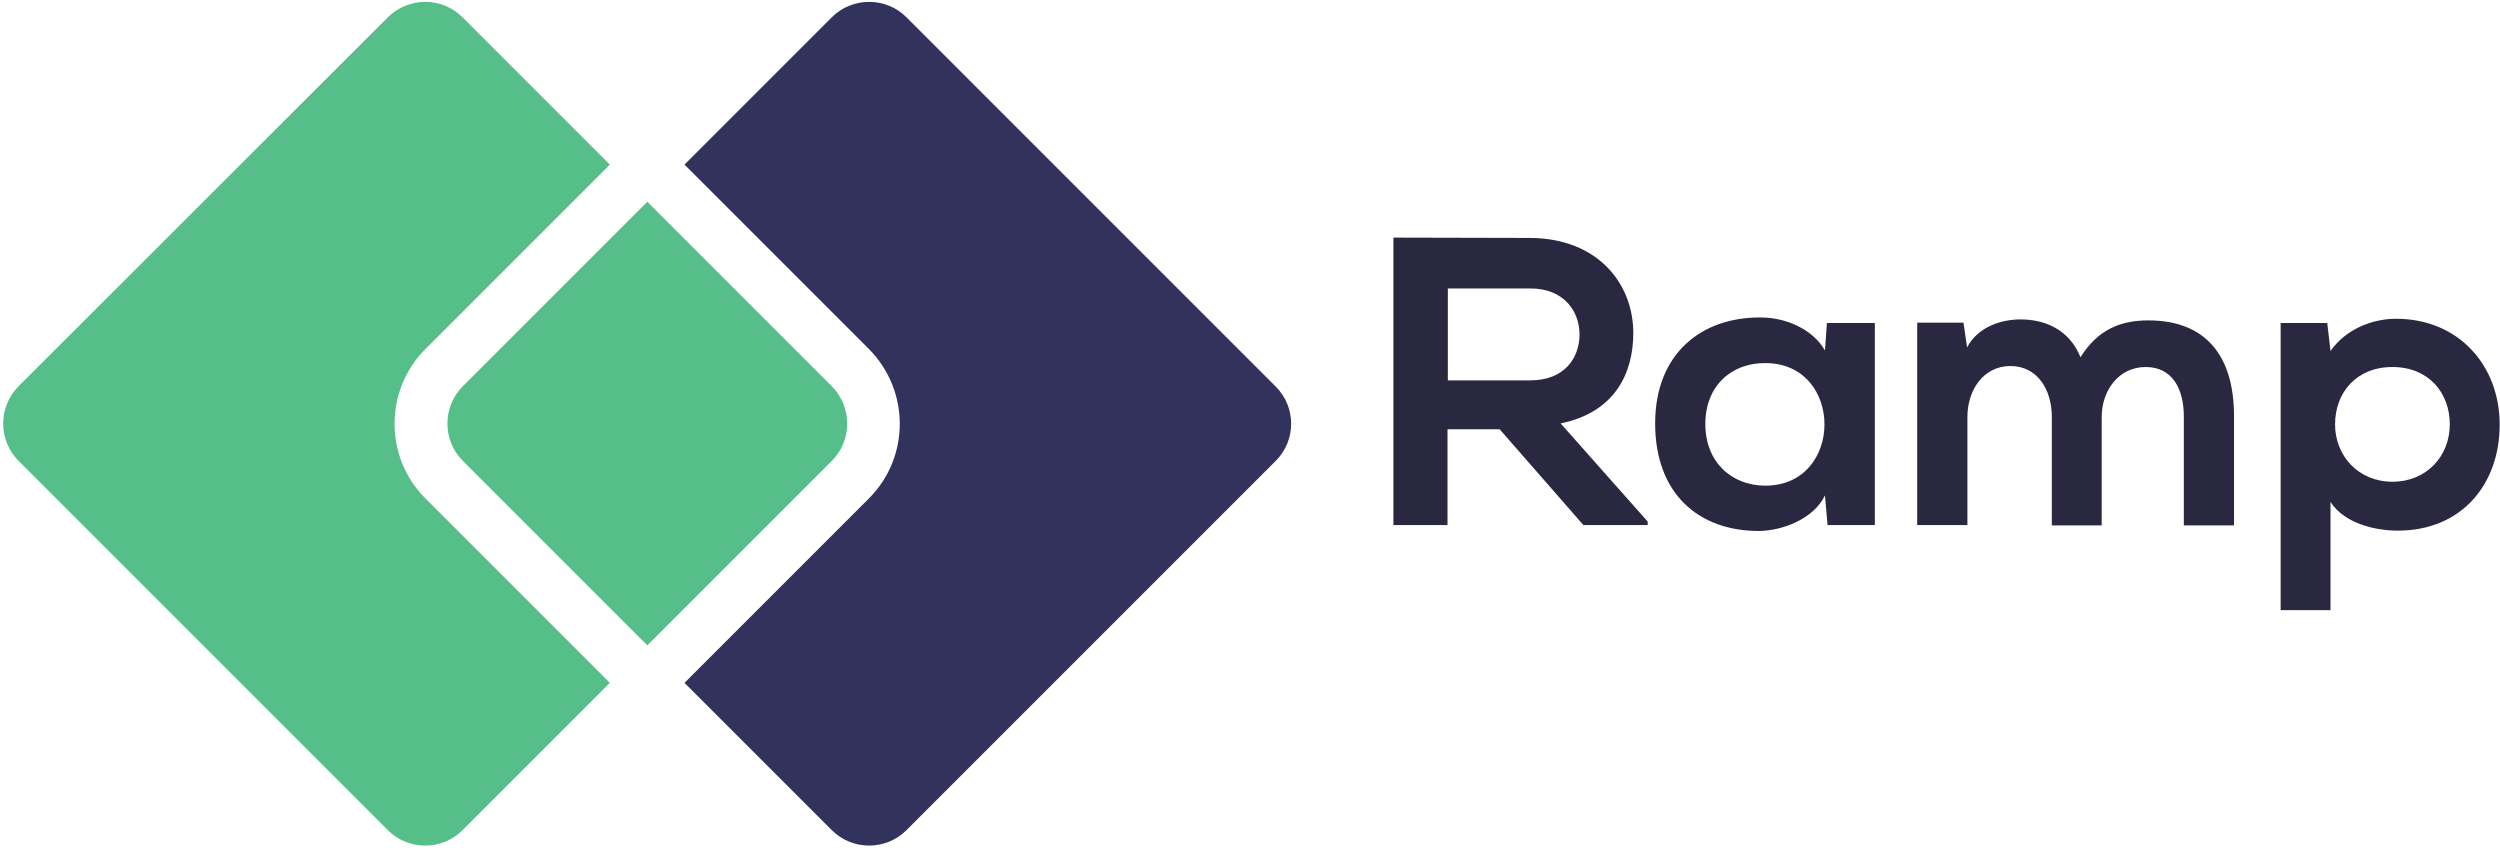
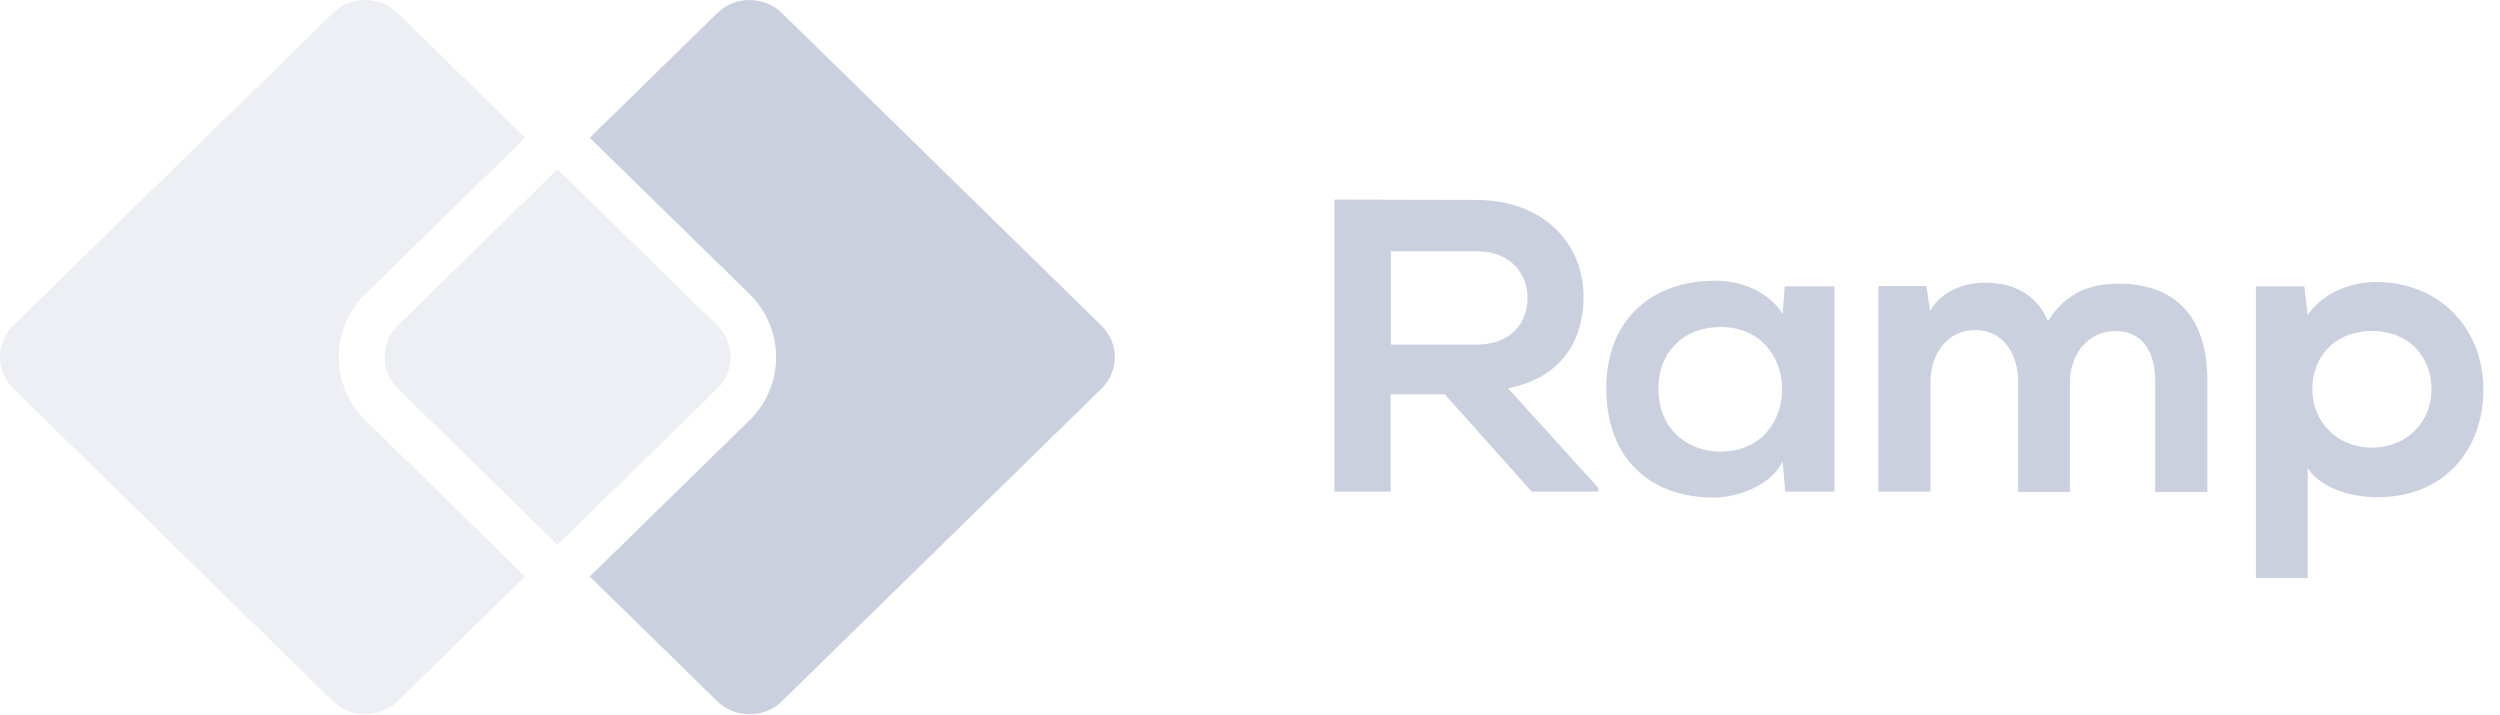
- <svg xmlns="http://www.w3.org/2000/svg" width="184" height="63" viewBox="0 0 184 63">
-   <g fill="none">
-     <g fill="#292840" transform="translate(102.435 17.272)">
-       <path d="M18.856 21.375L14.106 21.375 7.941 14.322 4.102 14.322 4.102 21.375.12 21.375.12.216C3.478.216 6.813.24 10.172.24 15.161.264 17.776 3.598 17.776 7.245 17.776 10.148 16.457 13.074 12.427 13.89L18.832 21.111 18.832 21.375 18.856 21.375zM4.126 3.958L4.126 10.723 10.196 10.723C12.738 10.723 13.818 9.044 13.818 7.341 13.818 5.662 12.69 3.958 10.196 3.958L4.126 3.958zM32.026 6.501L35.553 6.501 35.553 21.375 32.074 21.375 31.882 19.192C31.043 20.943 28.716 21.783 27.06 21.807 22.646 21.831 19.384 19.12 19.384 13.89 19.384 8.756 22.79 6.069 27.132 6.093 29.123 6.093 31.019 7.029 31.882 8.516L32.026 6.501zM23.078 13.938C23.078 16.769 25.045 18.472 27.492 18.472 33.298 18.472 33.298 9.452 27.492 9.452 25.045 9.428 23.078 11.083 23.078 13.938zM48.579 21.375L48.579 13.41C48.579 11.443 47.547 9.668 45.532 9.668 43.541 9.668 42.366 11.443 42.366 13.41L42.366 21.375 38.671 21.375 38.671 6.477 42.078 6.477 42.342 8.3C43.133 6.789 44.837 6.237 46.276 6.237 48.051 6.237 49.85 6.957 50.69 9.02 52.009 6.909 53.737 6.309 55.68 6.309 59.902 6.309 61.989 8.9 61.989 13.362L61.989 21.399 58.295 21.399 58.295 13.362C58.295 11.395 57.479 9.74 55.488 9.74 53.497 9.74 52.249 11.467 52.249 13.434L52.249 21.399 48.579 21.399 48.579 21.375zM65.42 27.612L65.42 6.501 68.85 6.501 69.09 8.564C70.241 6.909 72.233 6.189 73.912 6.189 78.494 6.189 81.541 9.596 81.541 13.986 81.541 18.328 78.782 21.783 74.032 21.783 72.472 21.783 70.146 21.303 69.09 19.671L69.09 27.636 65.42 27.636 65.42 27.612zM77.87 13.962C77.87 11.635 76.311 9.74 73.648 9.74 70.985 9.74 69.426 11.635 69.426 13.962 69.426 16.289 71.153 18.184 73.648 18.184 76.167 18.184 77.87 16.289 77.87 13.962z" />
-     </g>
-     <path fill="#56BE89" d="M31.306,36.68 L44.884,50.258 L34.041,61.101 C32.53,62.613 30.059,62.613 28.548,61.101 L1.367,33.921 C-0.144,32.41 -0.144,29.939 1.367,28.428 L28.548,1.271 C30.059,-0.24 32.53,-0.24 34.041,1.271 L44.884,12.115 L31.306,25.693 C28.284,28.716 28.284,33.657 31.306,36.68 Z" />
-     <path fill="#56BE89" d="M61.221,33.921 L47.643,47.499 L34.065,33.921 C32.554,32.41 32.554,29.939 34.065,28.428 L47.643,14.85 L61.221,28.428 C62.733,29.963 62.733,32.41 61.221,33.921 Z" />
-     <path fill="#31335D" d="M93.895,33.921 L66.715,61.101 C65.204,62.613 62.733,62.613 61.221,61.101 L50.378,50.258 L63.956,36.68 C66.979,33.657 66.979,28.74 63.956,25.693 L50.378,12.115 L61.221,1.271 C62.733,-0.24 65.204,-0.24 66.715,1.271 L93.895,28.452 C95.407,29.963 95.407,32.41 93.895,33.921 Z" />
-   </g>
+ <svg xmlns="http://www.w3.org/2000/svg" width="84" height="24" viewBox="0 0 84 24" fill="none">
+   <path fill-rule="evenodd" clip-rule="evenodd" d="M53.708 16.518H51.467L48.544 13.248H46.724V16.518H44.836V6.706C45.632 6.706 46.425 6.709 47.219 6.712C48.012 6.714 48.805 6.717 49.602 6.717C51.967 6.728 53.207 8.275 53.207 9.966C53.207 11.312 52.581 12.669 50.671 13.047L53.708 16.396V16.518ZM46.731 8.442V11.579H49.609C50.815 11.579 51.327 10.8 51.327 10.01C51.327 9.231 50.792 8.442 49.609 8.442H46.731ZM61.637 9.621H59.965L59.897 10.555C59.487 9.866 58.589 9.432 57.644 9.432C55.586 9.421 53.971 10.667 53.971 13.047C53.971 15.473 55.517 16.73 57.61 16.719C58.395 16.707 59.498 16.318 59.897 15.506L59.987 16.518H61.637V9.621ZM55.723 13.07C55.723 14.382 56.655 15.172 57.815 15.172C60.568 15.172 60.568 10.989 57.815 10.989C56.655 10.978 55.723 11.746 55.723 13.07ZM67.81 12.825V16.518V16.529H69.55V12.836C69.55 11.924 70.141 11.123 71.085 11.123C72.029 11.123 72.416 11.89 72.416 12.803V16.529H74.168V12.803C74.168 10.733 73.178 9.532 71.176 9.532C70.255 9.532 69.436 9.81 68.811 10.789C68.412 9.832 67.559 9.498 66.718 9.498C66.035 9.498 65.228 9.754 64.853 10.455L64.727 9.61H63.112V16.518H64.864V12.825C64.864 11.912 65.421 11.089 66.365 11.089C67.321 11.089 67.81 11.912 67.81 12.825ZM75.799 19.411V9.621H77.425L77.539 10.578C78.085 9.81 79.029 9.476 79.825 9.476C81.998 9.476 83.442 11.056 83.442 13.092C83.442 15.105 82.134 16.707 79.882 16.707C79.143 16.707 78.04 16.485 77.539 15.728V19.422H75.799V19.411ZM79.696 11.123C80.959 11.123 81.698 12.002 81.698 13.081C81.698 14.16 80.89 15.039 79.696 15.039C78.513 15.039 77.694 14.16 77.694 13.081C77.694 12.002 78.434 11.123 79.696 11.123Z" fill="#CBD0DF" />
+   <path d="M12.278 14.123L17.643 19.371L13.358 23.562C12.761 24.146 11.785 24.146 11.188 23.562L0.448 13.057C-0.149 12.473 -0.149 11.518 0.448 10.934L11.188 0.438C11.785 -0.146 12.761 -0.146 13.358 0.438L17.643 4.629L12.278 9.877C11.084 11.045 11.084 12.955 12.278 14.123Z" fill="#EEEFF5" />
+   <path d="M24.099 13.057L18.734 18.305L13.369 13.057C12.772 12.473 12.772 11.518 13.369 10.933L18.734 5.686L24.099 10.933C24.696 11.527 24.696 12.473 24.099 13.057Z" fill="#EEEFF5" />
+   <path d="M37.011 13.057L26.271 23.562C25.674 24.146 24.698 24.146 24.101 23.562L19.816 19.371L25.181 14.123C26.376 12.955 26.376 11.054 25.181 9.877L19.816 4.629L24.101 0.438C24.698 -0.146 25.674 -0.146 26.271 0.438L37.011 10.943C37.608 11.527 37.608 12.473 37.011 13.057Z" fill="#CBD0DF" />
</svg>
